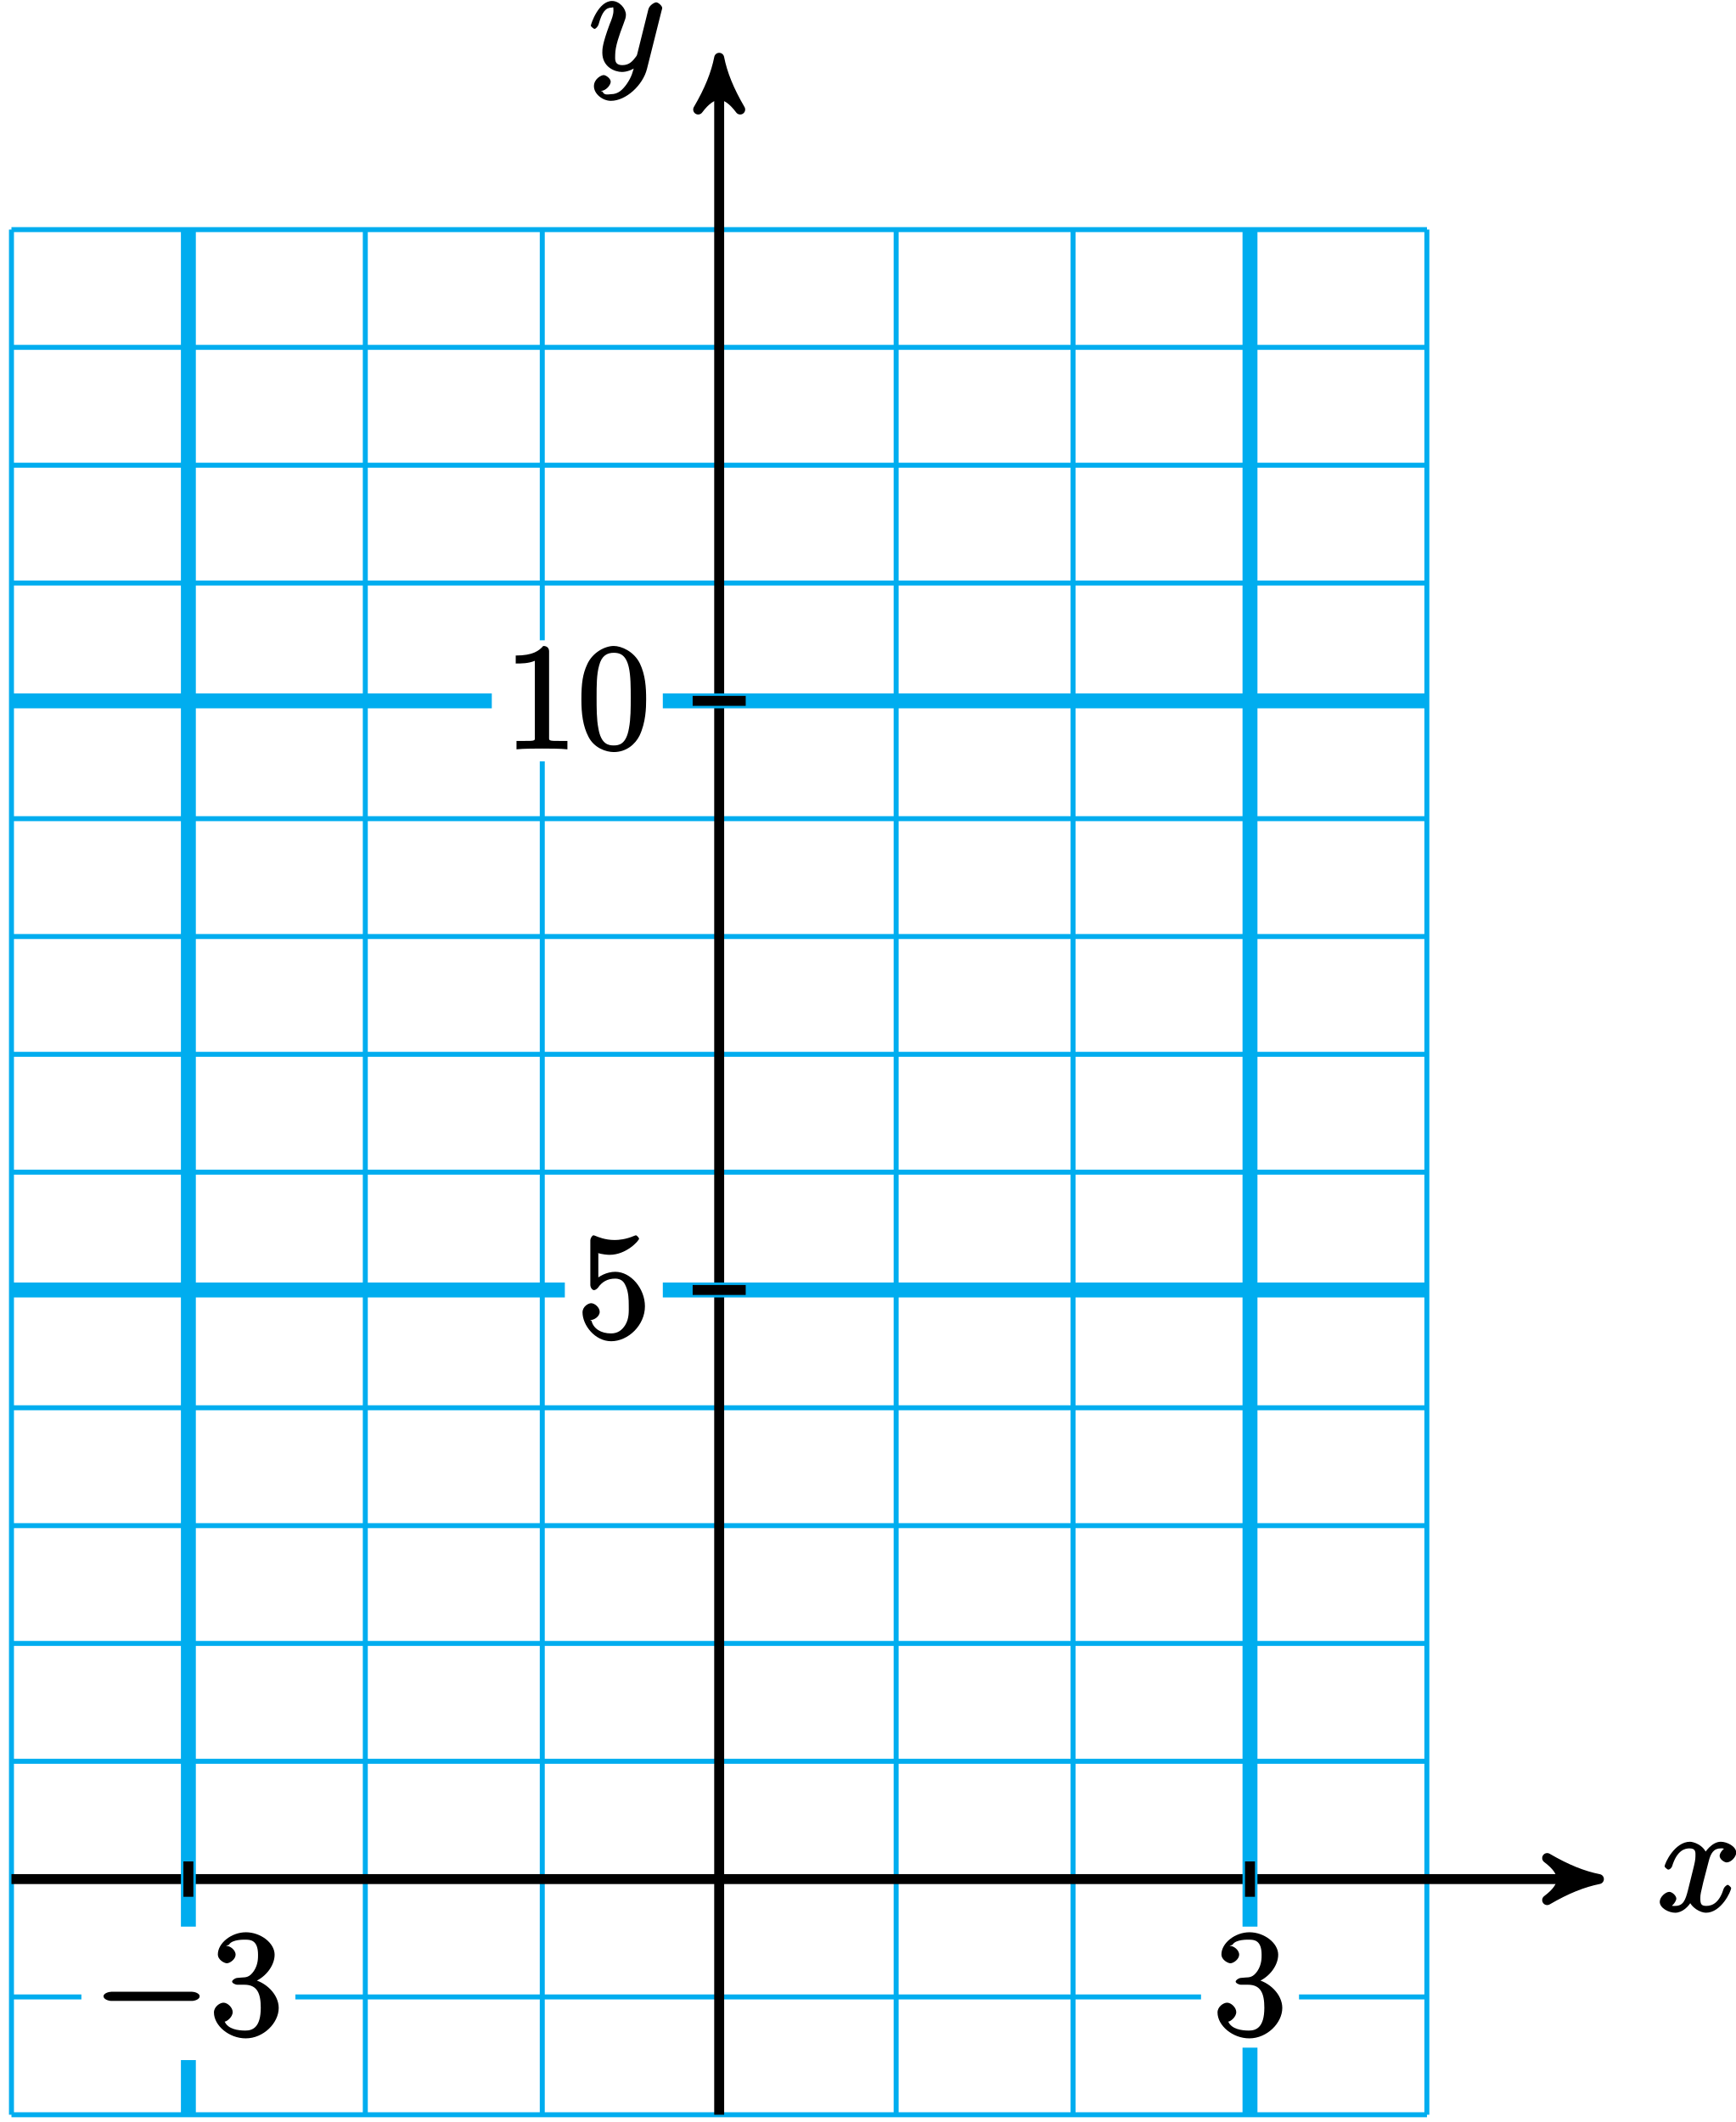
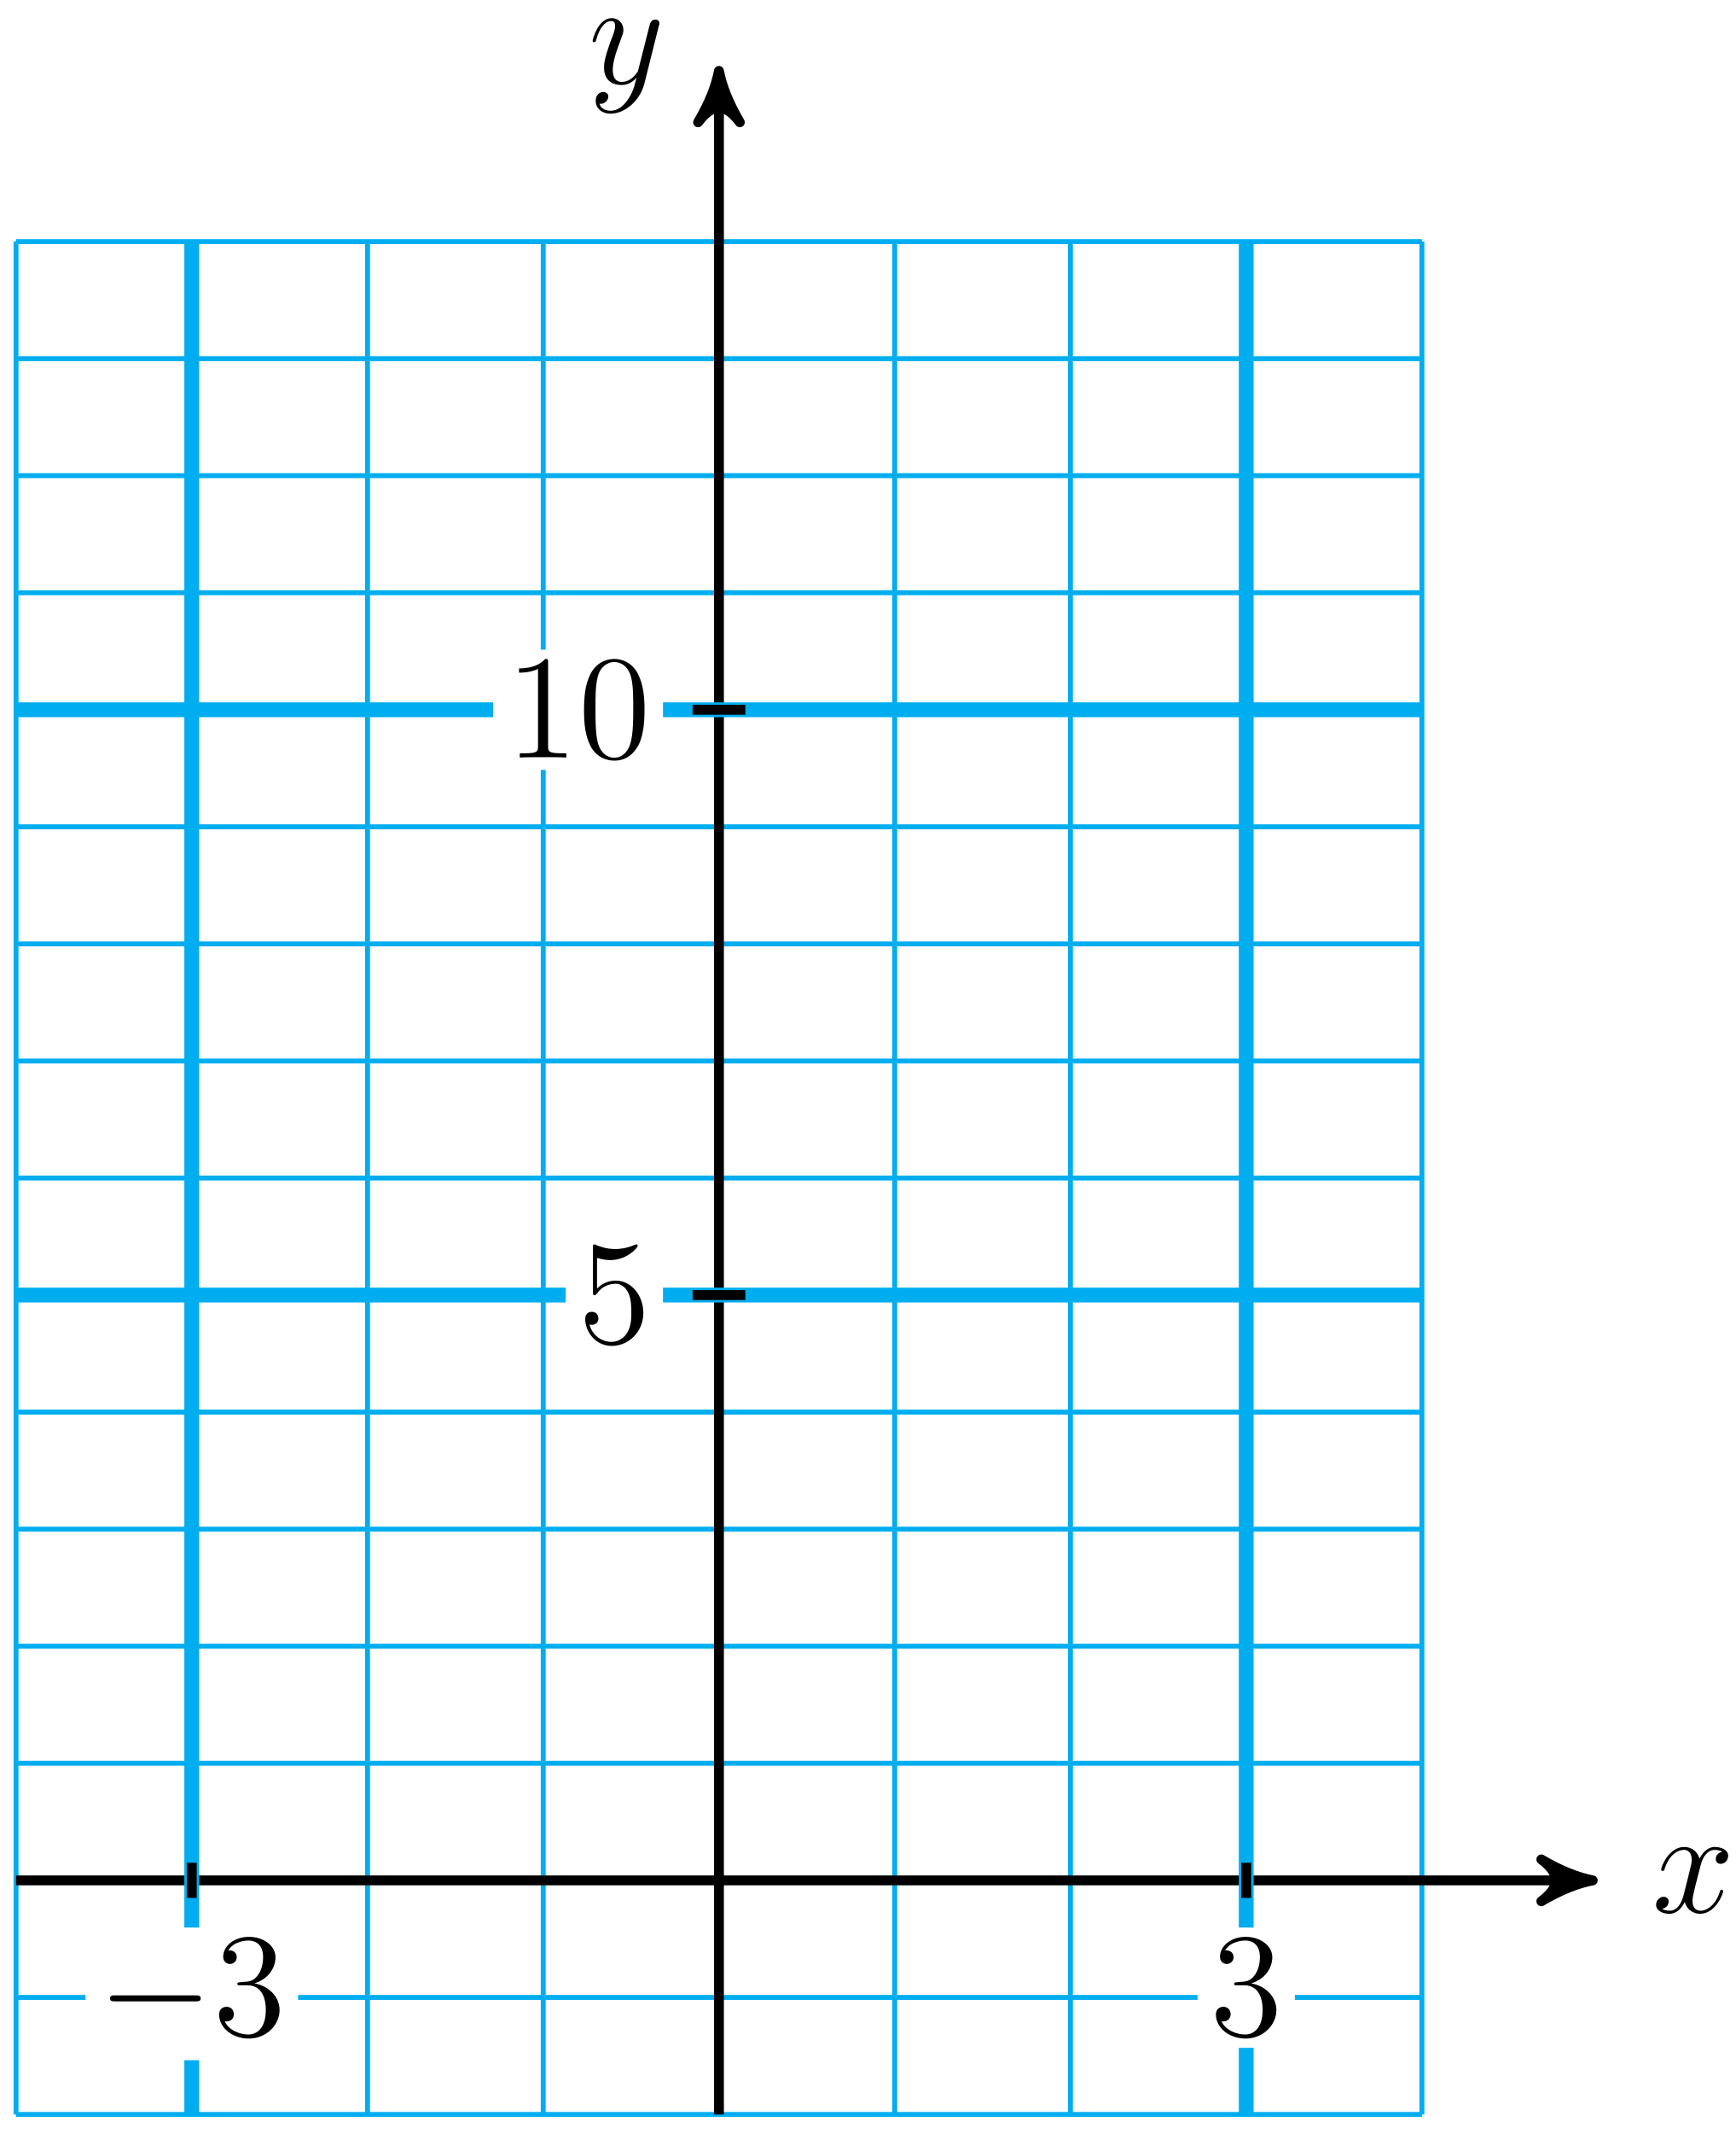
- <svg xmlns="http://www.w3.org/2000/svg" xmlns:xlink="http://www.w3.org/1999/xlink" width="139pt" height="170pt" viewBox="0 0 139 170" version="1.1">
+ <svg xmlns="http://www.w3.org/2000/svg" xmlns:xlink="http://www.w3.org/1999/xlink" width="140pt" height="172pt" viewBox="0 0 140 172" version="1.1">
  <defs>
    <g>
      <symbol overflow="visible" id="glyph0-0">
        <path style="stroke:none;" d="" />
      </symbol>
      <symbol overflow="visible" id="glyph0-1">
-         <path style="stroke:none;" d="M 5.672 -5.172 C 5.281 -5.109 4.969 -4.656 4.969 -4.438 C 4.969 -4.141 5.359 -3.906 5.531 -3.906 C 5.891 -3.906 6.297 -4.359 6.297 -4.688 C 6.297 -5.188 5.562 -5.562 5.062 -5.562 C 4.344 -5.562 3.766 -4.703 3.656 -4.469 L 3.984 -4.469 C 3.703 -5.359 2.812 -5.562 2.594 -5.562 C 1.375 -5.562 0.562 -3.844 0.562 -3.578 C 0.562 -3.531 0.781 -3.328 0.859 -3.328 C 0.953 -3.328 1.094 -3.438 1.156 -3.578 C 1.562 -4.922 2.219 -5.031 2.562 -5.031 C 3.094 -5.031 3.031 -4.672 3.031 -4.391 C 3.031 -4.125 2.969 -3.844 2.828 -3.281 L 2.422 -1.641 C 2.234 -0.922 2.062 -0.422 1.422 -0.422 C 1.359 -0.422 1.172 -0.375 0.922 -0.531 L 0.812 -0.281 C 1.25 -0.359 1.5 -0.859 1.5 -1 C 1.5 -1.25 1.156 -1.547 0.938 -1.547 C 0.641 -1.547 0.172 -1.141 0.172 -0.75 C 0.172 -0.25 0.891 0.125 1.406 0.125 C 1.984 0.125 2.5 -0.375 2.75 -0.859 L 2.469 -0.969 C 2.672 -0.266 3.438 0.125 3.875 0.125 C 5.094 0.125 5.891 -1.594 5.891 -1.859 C 5.891 -1.906 5.688 -2.109 5.625 -2.109 C 5.516 -2.109 5.328 -1.906 5.297 -1.812 C 4.969 -0.75 4.453 -0.422 3.906 -0.422 C 3.484 -0.422 3.422 -0.578 3.422 -1.062 C 3.422 -1.328 3.469 -1.516 3.656 -2.312 L 4.078 -3.938 C 4.25 -4.656 4.5 -5.031 5.062 -5.031 C 5.078 -5.031 5.297 -5.062 5.547 -4.906 Z M 5.672 -5.172 " />
+         <path style="stroke:none;" d="M 5.672 -4.875 C 5.281 -4.812 5.141 -4.516 5.141 -4.297 C 5.141 -4 5.359 -3.906 5.531 -3.906 C 5.891 -3.906 6.141 -4.219 6.141 -4.547 C 6.141 -5.047 5.562 -5.266 5.062 -5.266 C 4.344 -5.266 3.938 -4.547 3.828 -4.328 C 3.547 -5.219 2.812 -5.266 2.594 -5.266 C 1.375 -5.266 0.734 -3.703 0.734 -3.438 C 0.734 -3.391 0.781 -3.328 0.859 -3.328 C 0.953 -3.328 0.984 -3.406 1 -3.453 C 1.406 -4.781 2.219 -5.031 2.562 -5.031 C 3.094 -5.031 3.203 -4.531 3.203 -4.25 C 3.203 -3.984 3.125 -3.703 2.984 -3.125 L 2.578 -1.5 C 2.406 -0.781 2.062 -0.125 1.422 -0.125 C 1.359 -0.125 1.062 -0.125 0.812 -0.281 C 1.25 -0.359 1.344 -0.719 1.344 -0.859 C 1.344 -1.094 1.156 -1.25 0.938 -1.25 C 0.641 -1.25 0.328 -0.984 0.328 -0.609 C 0.328 -0.109 0.891 0.125 1.406 0.125 C 1.984 0.125 2.391 -0.328 2.641 -0.828 C 2.828 -0.125 3.438 0.125 3.875 0.125 C 5.094 0.125 5.734 -1.453 5.734 -1.703 C 5.734 -1.766 5.688 -1.812 5.625 -1.812 C 5.516 -1.812 5.5 -1.75 5.469 -1.656 C 5.141 -0.609 4.453 -0.125 3.906 -0.125 C 3.484 -0.125 3.266 -0.438 3.266 -0.922 C 3.266 -1.188 3.312 -1.375 3.5 -2.156 L 3.922 -3.797 C 4.094 -4.5 4.5 -5.031 5.062 -5.031 C 5.078 -5.031 5.422 -5.031 5.672 -4.875 Z M 5.672 -4.875 " />
      </symbol>
      <symbol overflow="visible" id="glyph0-2">
-         <path style="stroke:none;" d="M 3.031 1.094 C 2.703 1.547 2.359 1.906 1.766 1.906 C 1.625 1.906 1.203 2.031 1.109 1.703 C 0.906 1.641 0.969 1.641 0.984 1.641 C 1.344 1.641 1.75 1.188 1.75 0.906 C 1.75 0.641 1.359 0.375 1.188 0.375 C 0.984 0.375 0.406 0.688 0.406 1.266 C 0.406 1.875 1.094 2.438 1.766 2.438 C 2.969 2.438 4.328 1.188 4.656 -0.125 L 5.828 -4.797 C 5.844 -4.859 5.875 -4.922 5.875 -5 C 5.875 -5.172 5.562 -5.453 5.391 -5.453 C 5.281 -5.453 4.859 -5.25 4.766 -4.891 L 3.891 -1.375 C 3.828 -1.156 3.875 -1.25 3.781 -1.109 C 3.531 -0.781 3.266 -0.422 2.688 -0.422 C 2.016 -0.422 2.109 -0.922 2.109 -1.25 C 2.109 -1.922 2.438 -2.844 2.766 -3.703 C 2.891 -4.047 2.969 -4.219 2.969 -4.453 C 2.969 -4.953 2.453 -5.562 1.859 -5.562 C 0.766 -5.562 0.156 -3.688 0.156 -3.578 C 0.156 -3.531 0.375 -3.328 0.453 -3.328 C 0.562 -3.328 0.734 -3.531 0.781 -3.688 C 1.062 -4.703 1.359 -5.031 1.828 -5.031 C 1.938 -5.031 1.969 -5.172 1.969 -4.781 C 1.969 -4.469 1.844 -4.125 1.656 -3.672 C 1.078 -2.109 1.078 -1.703 1.078 -1.422 C 1.078 -0.281 2.062 0.125 2.656 0.125 C 3 0.125 3.531 -0.031 3.844 -0.344 L 3.688 -0.516 C 3.516 0.141 3.438 0.5 3.031 1.094 Z M 3.031 1.094 " />
+         <path style="stroke:none;" d="M 3.141 1.344 C 2.828 1.797 2.359 2.203 1.766 2.203 C 1.625 2.203 1.047 2.172 0.875 1.625 C 0.906 1.641 0.969 1.641 0.984 1.641 C 1.344 1.641 1.594 1.328 1.594 1.047 C 1.594 0.781 1.359 0.688 1.188 0.688 C 0.984 0.688 0.578 0.828 0.578 1.406 C 0.578 2.016 1.094 2.438 1.766 2.438 C 2.969 2.438 4.172 1.344 4.5 0.016 L 5.672 -4.656 C 5.688 -4.703 5.719 -4.781 5.719 -4.859 C 5.719 -5.031 5.562 -5.156 5.391 -5.156 C 5.281 -5.156 5.031 -5.109 4.938 -4.75 L 4.047 -1.234 C 4 -1.016 4 -0.984 3.891 -0.859 C 3.656 -0.531 3.266 -0.125 2.688 -0.125 C 2.016 -0.125 1.953 -0.781 1.953 -1.094 C 1.953 -1.781 2.281 -2.703 2.609 -3.562 C 2.734 -3.906 2.812 -4.078 2.812 -4.312 C 2.812 -4.812 2.453 -5.266 1.859 -5.266 C 0.766 -5.266 0.328 -3.531 0.328 -3.438 C 0.328 -3.391 0.375 -3.328 0.453 -3.328 C 0.562 -3.328 0.578 -3.375 0.625 -3.547 C 0.906 -4.547 1.359 -5.031 1.828 -5.031 C 1.938 -5.031 2.141 -5.031 2.141 -4.641 C 2.141 -4.328 2.016 -3.984 1.828 -3.531 C 1.25 -1.953 1.25 -1.562 1.25 -1.281 C 1.25 -0.141 2.062 0.125 2.656 0.125 C 3 0.125 3.438 0.016 3.844 -0.438 L 3.859 -0.422 C 3.688 0.281 3.562 0.75 3.141 1.344 Z M 3.141 1.344 " />
      </symbol>
      <symbol overflow="visible" id="glyph1-0">
        <path style="stroke:none;" d="" />
      </symbol>
      <symbol overflow="visible" id="glyph1-1">
-         <path style="stroke:none;" d="M 7.875 -2.75 C 8.078 -2.75 8.484 -2.875 8.484 -3.125 C 8.484 -3.359 8.078 -3.484 7.875 -3.484 L 1.406 -3.484 C 1.203 -3.484 0.781 -3.359 0.781 -3.125 C 0.781 -2.875 1.203 -2.75 1.406 -2.75 Z M 7.875 -2.75 " />
+         <path style="stroke:none;" d="M 7.875 -2.75 C 8.078 -2.75 8.297 -2.75 8.297 -2.984 C 8.297 -3.234 8.078 -3.234 7.875 -3.234 L 1.406 -3.234 C 1.203 -3.234 0.984 -3.234 0.984 -2.984 C 0.984 -2.75 1.203 -2.75 1.406 -2.75 Z M 7.875 -2.75 " />
      </symbol>
      <symbol overflow="visible" id="glyph2-0">
        <path style="stroke:none;" d="" />
      </symbol>
      <symbol overflow="visible" id="glyph2-1">
-         <path style="stroke:none;" d="M 2.203 -4.594 C 2 -4.578 1.781 -4.406 1.781 -4.297 C 1.781 -4.188 2.016 -4.047 2.219 -4.047 L 2.766 -4.047 C 3.797 -4.047 4.078 -3.344 4.078 -2.203 C 4.078 -0.641 3.438 -0.375 2.844 -0.375 C 2.266 -0.375 1.453 -0.484 1.188 -1.094 C 1.328 -1.078 1.828 -1.438 1.828 -1.859 C 1.828 -2.219 1.422 -2.609 1.094 -2.609 C 0.797 -2.609 0.328 -2.281 0.328 -1.828 C 0.328 -0.766 1.547 0.25 2.875 0.25 C 4.297 0.25 5.516 -0.984 5.516 -2.188 C 5.516 -3.281 4.469 -4.297 3.328 -4.5 L 3.328 -4.203 C 4.359 -4.5 5.188 -5.516 5.188 -6.453 C 5.188 -7.406 4.047 -8.25 2.891 -8.25 C 1.703 -8.25 0.641 -7.359 0.641 -6.484 C 0.641 -6.016 1.188 -5.766 1.359 -5.766 C 1.609 -5.766 2.062 -6.094 2.062 -6.453 C 2.062 -6.844 1.609 -7.156 1.344 -7.156 C 1.281 -7.156 1.25 -7.156 1.531 -7.25 C 1.781 -7.703 2.797 -7.656 2.859 -7.656 C 3.25 -7.656 3.859 -7.625 3.859 -6.453 C 3.859 -6.234 3.875 -5.672 3.531 -5.156 C 3.172 -4.625 2.875 -4.641 2.562 -4.625 Z M 2.203 -4.594 " />
+         <path style="stroke:none;" d="M 2.203 -4.297 C 2 -4.281 1.953 -4.266 1.953 -4.156 C 1.953 -4.047 2.016 -4.047 2.219 -4.047 L 2.766 -4.047 C 3.797 -4.047 4.25 -3.203 4.25 -2.062 C 4.25 -0.484 3.438 -0.078 2.844 -0.078 C 2.266 -0.078 1.297 -0.344 0.938 -1.141 C 1.328 -1.078 1.672 -1.297 1.672 -1.719 C 1.672 -2.062 1.422 -2.312 1.094 -2.312 C 0.797 -2.312 0.484 -2.141 0.484 -1.688 C 0.484 -0.625 1.547 0.25 2.875 0.25 C 4.297 0.25 5.359 -0.844 5.359 -2.047 C 5.359 -3.141 4.469 -4 3.328 -4.203 C 4.359 -4.5 5.031 -5.375 5.031 -6.312 C 5.031 -7.25 4.047 -7.953 2.891 -7.953 C 1.703 -7.953 0.812 -7.219 0.812 -6.344 C 0.812 -5.875 1.188 -5.766 1.359 -5.766 C 1.609 -5.766 1.906 -5.953 1.906 -6.312 C 1.906 -6.688 1.609 -6.859 1.344 -6.859 C 1.281 -6.859 1.25 -6.859 1.219 -6.844 C 1.672 -7.656 2.797 -7.656 2.859 -7.656 C 3.25 -7.656 4.031 -7.484 4.031 -6.312 C 4.031 -6.078 4 -5.422 3.641 -4.906 C 3.281 -4.375 2.875 -4.344 2.562 -4.328 Z M 2.203 -4.297 " />
      </symbol>
      <symbol overflow="visible" id="glyph2-2">
-         <path style="stroke:none;" d="M 1.531 -6.844 C 2.047 -6.688 2.469 -6.672 2.594 -6.672 C 3.938 -6.672 4.953 -7.812 4.953 -7.969 C 4.953 -8.016 4.781 -8.234 4.703 -8.234 C 4.688 -8.234 4.656 -8.234 4.547 -8.188 C 3.891 -7.906 3.312 -7.859 3 -7.859 C 2.219 -7.859 1.656 -8.109 1.422 -8.203 C 1.344 -8.234 1.312 -8.234 1.297 -8.234 C 1.203 -8.234 1.047 -8.016 1.047 -7.812 L 1.047 -4.266 C 1.047 -4.047 1.203 -3.844 1.344 -3.844 C 1.406 -3.844 1.531 -3.891 1.656 -4.031 C 1.984 -4.516 2.438 -4.766 3.031 -4.766 C 3.672 -4.766 3.812 -4.328 3.906 -4.125 C 4.109 -3.656 4.125 -3.078 4.125 -2.625 C 4.125 -2.156 4.172 -1.594 3.844 -1.047 C 3.578 -0.625 3.234 -0.375 2.703 -0.375 C 1.906 -0.375 1.297 -0.75 1.141 -1.391 C 0.984 -1.453 1.047 -1.453 1.109 -1.453 C 1.312 -1.453 1.797 -1.703 1.797 -2.109 C 1.797 -2.453 1.406 -2.797 1.109 -2.797 C 0.891 -2.797 0.422 -2.531 0.422 -2.062 C 0.422 -1.047 1.406 0.25 2.719 0.25 C 4.078 0.25 5.422 -1.031 5.422 -2.547 C 5.422 -3.969 4.297 -5.312 3.047 -5.312 C 2.359 -5.312 1.719 -4.953 1.406 -4.625 L 1.688 -4.516 L 1.688 -6.797 Z M 1.531 -6.844 " />
+         <path style="stroke:none;" d="M 1.531 -6.844 C 2.047 -6.688 2.469 -6.672 2.594 -6.672 C 3.938 -6.672 4.812 -7.656 4.812 -7.828 C 4.812 -7.875 4.781 -7.938 4.703 -7.938 C 4.688 -7.938 4.656 -7.938 4.547 -7.891 C 3.891 -7.609 3.312 -7.562 3 -7.562 C 2.219 -7.562 1.656 -7.812 1.422 -7.906 C 1.344 -7.938 1.312 -7.938 1.297 -7.938 C 1.203 -7.938 1.203 -7.859 1.203 -7.672 L 1.203 -4.125 C 1.203 -3.906 1.203 -3.844 1.344 -3.844 C 1.406 -3.844 1.422 -3.844 1.547 -4 C 1.875 -4.484 2.438 -4.766 3.031 -4.766 C 3.672 -4.766 3.984 -4.188 4.078 -3.984 C 4.281 -3.516 4.297 -2.922 4.297 -2.469 C 4.297 -2.016 4.297 -1.344 3.953 -0.797 C 3.688 -0.375 3.234 -0.078 2.703 -0.078 C 1.906 -0.078 1.141 -0.609 0.922 -1.484 C 0.984 -1.453 1.047 -1.453 1.109 -1.453 C 1.312 -1.453 1.641 -1.562 1.641 -1.969 C 1.641 -2.312 1.406 -2.5 1.109 -2.5 C 0.891 -2.5 0.578 -2.391 0.578 -1.922 C 0.578 -0.906 1.406 0.25 2.719 0.25 C 4.078 0.25 5.266 -0.891 5.266 -2.406 C 5.266 -3.828 4.297 -5.016 3.047 -5.016 C 2.359 -5.016 1.844 -4.703 1.531 -4.375 Z M 1.531 -6.844 " />
      </symbol>
      <symbol overflow="visible" id="glyph2-3">
-         <path style="stroke:none;" d="M 3.594 -7.812 C 3.594 -8.078 3.438 -8.25 3.125 -8.25 C 2.797 -7.875 2.312 -7.484 0.922 -7.484 L 0.922 -6.844 C 1.359 -6.844 1.953 -6.844 2.453 -7.062 L 2.453 -1.062 C 2.453 -0.641 2.578 -0.641 1.531 -0.641 L 0.984 -0.641 L 0.984 0.031 C 1.484 -0.031 2.641 -0.031 3.031 -0.031 C 3.438 -0.031 4.578 -0.031 5.062 0.031 L 5.062 -0.641 L 4.531 -0.641 C 3.484 -0.641 3.594 -0.641 3.594 -1.062 Z M 3.594 -7.812 " />
+         <path style="stroke:none;" d="M 3.438 -7.656 C 3.438 -7.938 3.438 -7.953 3.203 -7.953 C 2.922 -7.625 2.312 -7.188 1.094 -7.188 L 1.094 -6.844 C 1.359 -6.844 1.953 -6.844 2.625 -7.141 L 2.625 -0.922 C 2.625 -0.484 2.578 -0.344 1.531 -0.344 L 1.156 -0.344 L 1.156 0 C 1.484 -0.031 2.641 -0.031 3.031 -0.031 C 3.438 -0.031 4.578 -0.031 4.906 0 L 4.906 -0.344 L 4.531 -0.344 C 3.484 -0.344 3.438 -0.484 3.438 -0.922 Z M 3.438 -7.656 " />
      </symbol>
      <symbol overflow="visible" id="glyph2-4">
-         <path style="stroke:none;" d="M 5.516 -3.969 C 5.516 -4.953 5.453 -5.922 5.016 -6.844 C 4.531 -7.828 3.516 -8.25 2.922 -8.25 C 2.234 -8.25 1.219 -7.75 0.781 -6.75 C 0.438 -6 0.328 -5.266 0.328 -3.969 C 0.328 -2.812 0.453 -1.828 0.891 -0.984 C 1.344 -0.078 2.297 0.25 2.922 0.25 C 3.953 0.25 4.656 -0.406 4.984 -1.062 C 5.484 -2.109 5.516 -3.281 5.516 -3.969 Z M 2.922 -0.281 C 2.531 -0.281 1.906 -0.344 1.688 -1.656 C 1.547 -2.359 1.547 -3.281 1.547 -4.109 C 1.547 -5.094 1.547 -5.969 1.75 -6.688 C 1.953 -7.484 2.406 -7.703 2.922 -7.703 C 3.375 -7.703 3.891 -7.578 4.125 -6.547 C 4.281 -5.875 4.281 -4.922 4.281 -4.109 C 4.281 -3.312 4.281 -2.406 4.141 -1.672 C 3.922 -0.359 3.328 -0.281 2.922 -0.281 Z M 2.922 -0.281 " />
+         <path style="stroke:none;" d="M 5.359 -3.828 C 5.359 -4.812 5.297 -5.781 4.859 -6.688 C 4.375 -7.688 3.516 -7.953 2.922 -7.953 C 2.234 -7.953 1.391 -7.609 0.938 -6.609 C 0.609 -5.859 0.484 -5.109 0.484 -3.828 C 0.484 -2.672 0.578 -1.797 1 -0.938 C 1.469 -0.031 2.297 0.25 2.922 0.25 C 3.953 0.25 4.547 -0.375 4.906 -1.062 C 5.328 -1.953 5.359 -3.125 5.359 -3.828 Z M 2.922 0.016 C 2.531 0.016 1.75 -0.203 1.531 -1.5 C 1.406 -2.219 1.406 -3.125 1.406 -3.969 C 1.406 -4.953 1.406 -5.828 1.594 -6.531 C 1.797 -7.344 2.406 -7.703 2.922 -7.703 C 3.375 -7.703 4.062 -7.438 4.297 -6.406 C 4.453 -5.719 4.453 -4.781 4.453 -3.969 C 4.453 -3.172 4.453 -2.266 4.312 -1.531 C 4.094 -0.219 3.328 0.016 2.922 0.016 Z M 2.922 0.016 " />
      </symbol>
    </g>
  </defs>
  <g id="surface1">
-     <path style="fill:none;stroke-width:0.399;stroke-linecap:butt;stroke-linejoin:miter;stroke:rgb(0%,67.839%,93.729%);stroke-opacity:1;stroke-miterlimit:10;" d="M -56.692 -18.878 L 56.695 -18.878 M -56.692 -9.44 L 56.695 -9.44 M -56.692 0.001 L 56.695 0.001 M -56.692 9.438 L 56.695 9.438 M -56.692 18.88 L 56.695 18.88 M -56.692 28.317 L 56.695 28.317 M -56.692 37.759 L 56.695 37.759 M -56.692 47.196 L 56.695 47.196 M -56.692 56.634 L 56.695 56.634 M -56.692 66.075 L 56.695 66.075 M -56.692 75.513 L 56.695 75.513 M -56.692 84.954 L 56.695 84.954 M -56.692 94.392 L 56.695 94.392 M -56.692 103.833 L 56.695 103.833 M -56.692 113.27 L 56.695 113.27 M -56.692 122.712 L 56.695 122.712 M -56.692 132.145 L 56.695 132.145 M -56.692 -18.878 L -56.692 132.149 M -42.52 -18.878 L -42.52 132.149 M -28.348 -18.878 L -28.348 132.149 M -14.172 -18.878 L -14.172 132.149 M -0.001 -18.878 L -0.001 132.149 M 14.175 -18.878 L 14.175 132.149 M 28.347 -18.878 L 28.347 132.149 M 42.519 -18.878 L 42.519 132.149 M 56.687 -18.878 L 56.687 132.149 " transform="matrix(1,0,0,-1,57.61,150.54)" />
-     <path style="fill:none;stroke-width:0.797;stroke-linecap:butt;stroke-linejoin:miter;stroke:rgb(0%,0%,0%);stroke-opacity:1;stroke-miterlimit:10;" d="M -56.692 0.001 L 69.433 0.001 " transform="matrix(1,0,0,-1,57.61,150.54)" />
-     <path style="fill-rule:nonzero;fill:rgb(0%,0%,0%);fill-opacity:1;stroke-width:0.797;stroke-linecap:butt;stroke-linejoin:round;stroke:rgb(0%,0%,0%);stroke-opacity:1;stroke-miterlimit:10;" d="M 1.036 0.001 C -0.257 0.259 -1.554 0.778 -3.109 1.685 C -1.554 0.517 -1.554 -0.519 -3.109 -1.683 C -1.554 -0.776 -0.257 -0.261 1.036 0.001 Z M 1.036 0.001 " transform="matrix(1,0,0,-1,127.0424,150.54)" />
+     <path style="fill:none;stroke-width:0.399;stroke-linecap:butt;stroke-linejoin:miter;stroke:rgb(0%,67.839%,93.729%);stroke-opacity:1;stroke-miterlimit:10;" d="M -56.693 -18.877 L 56.694 -18.877 M -56.693 -9.439 L 56.694 -9.439 M -56.693 -0.002 L 56.694 -0.002 M -56.693 9.44 L 56.694 9.44 M -56.693 18.877 L 56.694 18.877 M -56.693 28.318 L 56.694 28.318 M -56.693 37.756 L 56.694 37.756 M -56.693 47.197 L 56.694 47.197 M -56.693 56.635 L 56.694 56.635 M -56.693 66.076 L 56.694 66.076 M -56.693 75.514 L 56.694 75.514 M -56.693 84.955 L 56.694 84.955 M -56.693 94.393 L 56.694 94.393 M -56.693 103.83 L 56.694 103.83 M -56.693 113.272 L 56.694 113.272 M -56.693 122.709 L 56.694 122.709 M -56.693 132.147 L 56.694 132.147 M -56.693 -18.877 L -56.693 132.15 M -42.521 -18.877 L -42.521 132.15 M -28.345 -18.877 L -28.345 132.15 M -14.174 -18.877 L -14.174 132.15 M -0.002 -18.877 L -0.002 132.15 M 14.174 -18.877 L 14.174 132.15 M 28.346 -18.877 L 28.346 132.15 M 42.522 -18.877 L 42.522 132.15 M 56.69 -18.877 L 56.69 132.15 " transform="matrix(1,0,0,-1,57.986,151.627)" />
+     <path style="fill:none;stroke-width:0.797;stroke-linecap:butt;stroke-linejoin:miter;stroke:rgb(0%,0%,0%);stroke-opacity:1;stroke-miterlimit:10;" d="M -56.693 -0.002 L 69.432 -0.002 " transform="matrix(1,0,0,-1,57.986,151.627)" />
+     <path style="fill-rule:nonzero;fill:rgb(0%,0%,0%);fill-opacity:1;stroke-width:0.797;stroke-linecap:butt;stroke-linejoin:round;stroke:rgb(0%,0%,0%);stroke-opacity:1;stroke-miterlimit:10;" d="M 1.035 -0.002 C -0.258 0.26 -1.555 0.775 -3.11 1.686 C -1.555 0.518 -1.555 -0.518 -3.11 -1.685 C -1.555 -0.775 -0.258 -0.26 1.035 -0.002 Z M 1.035 -0.002 " transform="matrix(1,0,0,-1,127.4184,151.627)" />
    <g style="fill:rgb(0%,0%,0%);fill-opacity:1;">
-       <use xlink:href="#glyph0-1" x="132.78" y="153.11" />
+       <use xlink:href="#glyph0-1" x="133.236" y="154.201" />
    </g>
-     <path style="fill:none;stroke-width:0.797;stroke-linecap:butt;stroke-linejoin:miter;stroke:rgb(0%,0%,0%);stroke-opacity:1;stroke-miterlimit:10;" d="M -0.001 -18.878 L -0.001 144.876 " transform="matrix(1,0,0,-1,57.61,150.54)" />
-     <path style="fill-rule:nonzero;fill:rgb(0%,0%,0%);fill-opacity:1;stroke-width:0.797;stroke-linecap:butt;stroke-linejoin:round;stroke:rgb(0%,0%,0%);stroke-opacity:1;stroke-miterlimit:10;" d="M 1.037 0.001 C -0.26 0.258 -1.553 0.778 -3.108 1.684 C -1.553 0.516 -1.553 -0.519 -3.108 -1.683 C -1.553 -0.777 -0.26 -0.257 1.037 0.001 Z M 1.037 0.001 " transform="matrix(0,-1,-1,0,57.61,5.66584)" />
+     <path style="fill:none;stroke-width:0.797;stroke-linecap:butt;stroke-linejoin:miter;stroke:rgb(0%,0%,0%);stroke-opacity:1;stroke-miterlimit:10;" d="M -0.002 -18.877 L -0.002 144.873 " transform="matrix(1,0,0,-1,57.986,151.627)" />
+     <path style="fill-rule:nonzero;fill:rgb(0%,0%,0%);fill-opacity:1;stroke-width:0.797;stroke-linecap:butt;stroke-linejoin:round;stroke:rgb(0%,0%,0%);stroke-opacity:1;stroke-miterlimit:10;" d="M 1.038 0.002 C -0.259 0.259 -1.556 0.779 -3.107 1.685 C -1.556 0.517 -1.556 -0.518 -3.107 -1.682 C -1.556 -0.776 -0.259 -0.26 1.038 0.002 Z M 1.038 0.002 " transform="matrix(0,-1,-1,0,57.986,6.75284)" />
    <g style="fill:rgb(0%,0%,0%);fill-opacity:1;">
-       <use xlink:href="#glyph0-2" x="47.17" y="5.64" />
+       <use xlink:href="#glyph0-2" x="47.466" y="6.73" />
    </g>
-     <path style="fill:none;stroke-width:1.196;stroke-linecap:butt;stroke-linejoin:miter;stroke:rgb(0%,67.839%,93.729%);stroke-opacity:1;stroke-miterlimit:10;" d="M -42.52 -18.878 L -42.52 132.149 " transform="matrix(1,0,0,-1,57.61,150.54)" />
-     <path style="fill:none;stroke-width:0.797;stroke-linecap:butt;stroke-linejoin:miter;stroke:rgb(0%,0%,0%);stroke-opacity:1;stroke-miterlimit:10;" d="M -42.52 1.415 L -42.52 -1.417 " transform="matrix(1,0,0,-1,57.61,150.54)" />
-     <path style=" stroke:none;fill-rule:nonzero;fill:rgb(100%,100%,100%);fill-opacity:1;" d="M 6.52 165.039 L 23.66 165.039 L 23.66 154.348 L 6.52 154.348 Z M 6.52 165.039 " />
+     <path style="fill:none;stroke-width:1.196;stroke-linecap:butt;stroke-linejoin:miter;stroke:rgb(0%,67.839%,93.729%);stroke-opacity:1;stroke-miterlimit:10;" d="M -42.521 -18.877 L -42.521 132.15 " transform="matrix(1,0,0,-1,57.986,151.627)" />
+     <path style="fill:none;stroke-width:0.797;stroke-linecap:butt;stroke-linejoin:miter;stroke:rgb(0%,0%,0%);stroke-opacity:1;stroke-miterlimit:10;" d="M -42.521 1.416 L -42.521 -1.416 " transform="matrix(1,0,0,-1,57.986,151.627)" />
+     <path style=" stroke:none;fill-rule:nonzero;fill:rgb(100%,100%,100%);fill-opacity:1;" d="M 6.895 166.129 L 24.039 166.129 L 24.039 155.434 L 6.895 155.434 Z M 6.895 166.129 " />
    <g style="fill:rgb(0%,0%,0%);fill-opacity:1;">
-       <use xlink:href="#glyph1-1" x="7.51" y="163.05" />
+       <use xlink:href="#glyph1-1" x="7.89" y="164.135" />
    </g>
    <g style="fill:rgb(0%,0%,0%);fill-opacity:1;">
-       <use xlink:href="#glyph2-1" x="16.81" y="163.05" />
+       <use xlink:href="#glyph2-1" x="17.188" y="164.135" />
    </g>
-     <path style="fill:none;stroke-width:1.196;stroke-linecap:butt;stroke-linejoin:miter;stroke:rgb(0%,67.839%,93.729%);stroke-opacity:1;stroke-miterlimit:10;" d="M 42.519 -18.878 L 42.519 132.149 " transform="matrix(1,0,0,-1,57.61,150.54)" />
-     <path style="fill:none;stroke-width:0.797;stroke-linecap:butt;stroke-linejoin:miter;stroke:rgb(0%,0%,0%);stroke-opacity:1;stroke-miterlimit:10;" d="M 42.519 1.415 L 42.519 -1.417 " transform="matrix(1,0,0,-1,57.61,150.54)" />
-     <path style=" stroke:none;fill-rule:nonzero;fill:rgb(100%,100%,100%);fill-opacity:1;" d="M 96.207 164.043 L 104.055 164.043 L 104.055 154.348 L 96.207 154.348 Z M 96.207 164.043 " />
+     <path style="fill:none;stroke-width:1.196;stroke-linecap:butt;stroke-linejoin:miter;stroke:rgb(0%,67.839%,93.729%);stroke-opacity:1;stroke-miterlimit:10;" d="M 42.522 -18.877 L 42.522 132.15 " transform="matrix(1,0,0,-1,57.986,151.627)" />
+     <path style="fill:none;stroke-width:0.797;stroke-linecap:butt;stroke-linejoin:miter;stroke:rgb(0%,0%,0%);stroke-opacity:1;stroke-miterlimit:10;" d="M 42.522 1.416 L 42.522 -1.416 " transform="matrix(1,0,0,-1,57.986,151.627)" />
+     <path style=" stroke:none;fill-rule:nonzero;fill:rgb(100%,100%,100%);fill-opacity:1;" d="M 96.582 165.133 L 104.43 165.133 L 104.43 155.434 L 96.582 155.434 Z M 96.582 165.133 " />
    <g style="fill:rgb(0%,0%,0%);fill-opacity:1;">
-       <use xlink:href="#glyph2-1" x="97.2" y="163.05" />
+       <use xlink:href="#glyph2-1" x="97.58" y="164.135" />
    </g>
-     <path style="fill:none;stroke-width:1.196;stroke-linecap:butt;stroke-linejoin:miter;stroke:rgb(0%,67.839%,93.729%);stroke-opacity:1;stroke-miterlimit:10;" d="M -56.692 47.196 L 56.695 47.196 " transform="matrix(1,0,0,-1,57.61,150.54)" />
-     <path style="fill:none;stroke-width:0.797;stroke-linecap:butt;stroke-linejoin:miter;stroke:rgb(0%,0%,0%);stroke-opacity:1;stroke-miterlimit:10;" d="M 2.124 47.196 L -2.126 47.196 " transform="matrix(1,0,0,-1,57.61,150.54)" />
-     <path style=" stroke:none;fill-rule:nonzero;fill:rgb(100%,100%,100%);fill-opacity:1;" d="M 45.246 108.191 L 53.094 108.191 L 53.094 98.496 L 45.246 98.496 Z M 45.246 108.191 " />
+     <path style="fill:none;stroke-width:1.196;stroke-linecap:butt;stroke-linejoin:miter;stroke:rgb(0%,67.839%,93.729%);stroke-opacity:1;stroke-miterlimit:10;" d="M -56.693 47.197 L 56.694 47.197 " transform="matrix(1,0,0,-1,57.986,151.627)" />
+     <path style="fill:none;stroke-width:0.797;stroke-linecap:butt;stroke-linejoin:miter;stroke:rgb(0%,0%,0%);stroke-opacity:1;stroke-miterlimit:10;" d="M 2.127 47.197 L -2.127 47.197 " transform="matrix(1,0,0,-1,57.986,151.627)" />
+     <path style=" stroke:none;fill-rule:nonzero;fill:rgb(100%,100%,100%);fill-opacity:1;" d="M 45.625 109.277 L 53.469 109.277 L 53.469 99.582 L 45.625 99.582 Z M 45.625 109.277 " />
    <g style="fill:rgb(0%,0%,0%);fill-opacity:1;">
-       <use xlink:href="#glyph2-2" x="46.24" y="107.2" />
+       <use xlink:href="#glyph2-2" x="46.619" y="108.283" />
    </g>
-     <path style="fill:none;stroke-width:1.196;stroke-linecap:butt;stroke-linejoin:miter;stroke:rgb(0%,67.839%,93.729%);stroke-opacity:1;stroke-miterlimit:10;" d="M -56.692 94.392 L 56.695 94.392 " transform="matrix(1,0,0,-1,57.61,150.54)" />
-     <path style="fill:none;stroke-width:0.797;stroke-linecap:butt;stroke-linejoin:miter;stroke:rgb(0%,0%,0%);stroke-opacity:1;stroke-miterlimit:10;" d="M 2.124 94.392 L -2.126 94.392 " transform="matrix(1,0,0,-1,57.61,150.54)" />
-     <path style=" stroke:none;fill-rule:nonzero;fill:rgb(100%,100%,100%);fill-opacity:1;" d="M 39.395 60.996 L 53.094 60.996 L 53.094 51.297 L 39.395 51.297 Z M 39.395 60.996 " />
+     <path style="fill:none;stroke-width:1.196;stroke-linecap:butt;stroke-linejoin:miter;stroke:rgb(0%,67.839%,93.729%);stroke-opacity:1;stroke-miterlimit:10;" d="M -56.693 94.393 L 56.694 94.393 " transform="matrix(1,0,0,-1,57.986,151.627)" />
+     <path style="fill:none;stroke-width:0.797;stroke-linecap:butt;stroke-linejoin:miter;stroke:rgb(0%,0%,0%);stroke-opacity:1;stroke-miterlimit:10;" d="M 2.127 94.393 L -2.127 94.393 " transform="matrix(1,0,0,-1,57.986,151.627)" />
+     <path style=" stroke:none;fill-rule:nonzero;fill:rgb(100%,100%,100%);fill-opacity:1;" d="M 39.77 62.082 L 53.469 62.082 L 53.469 52.387 L 39.77 52.387 Z M 39.77 62.082 " />
    <g style="fill:rgb(0%,0%,0%);fill-opacity:1;">
-       <use xlink:href="#glyph2-3" x="40.39" y="60" />
-       <use xlink:href="#glyph2-4" x="46.243" y="60" />
+       <use xlink:href="#glyph2-3" x="40.766" y="61.087" />
+       <use xlink:href="#glyph2-4" x="46.619" y="61.087" />
    </g>
  </g>
</svg>
